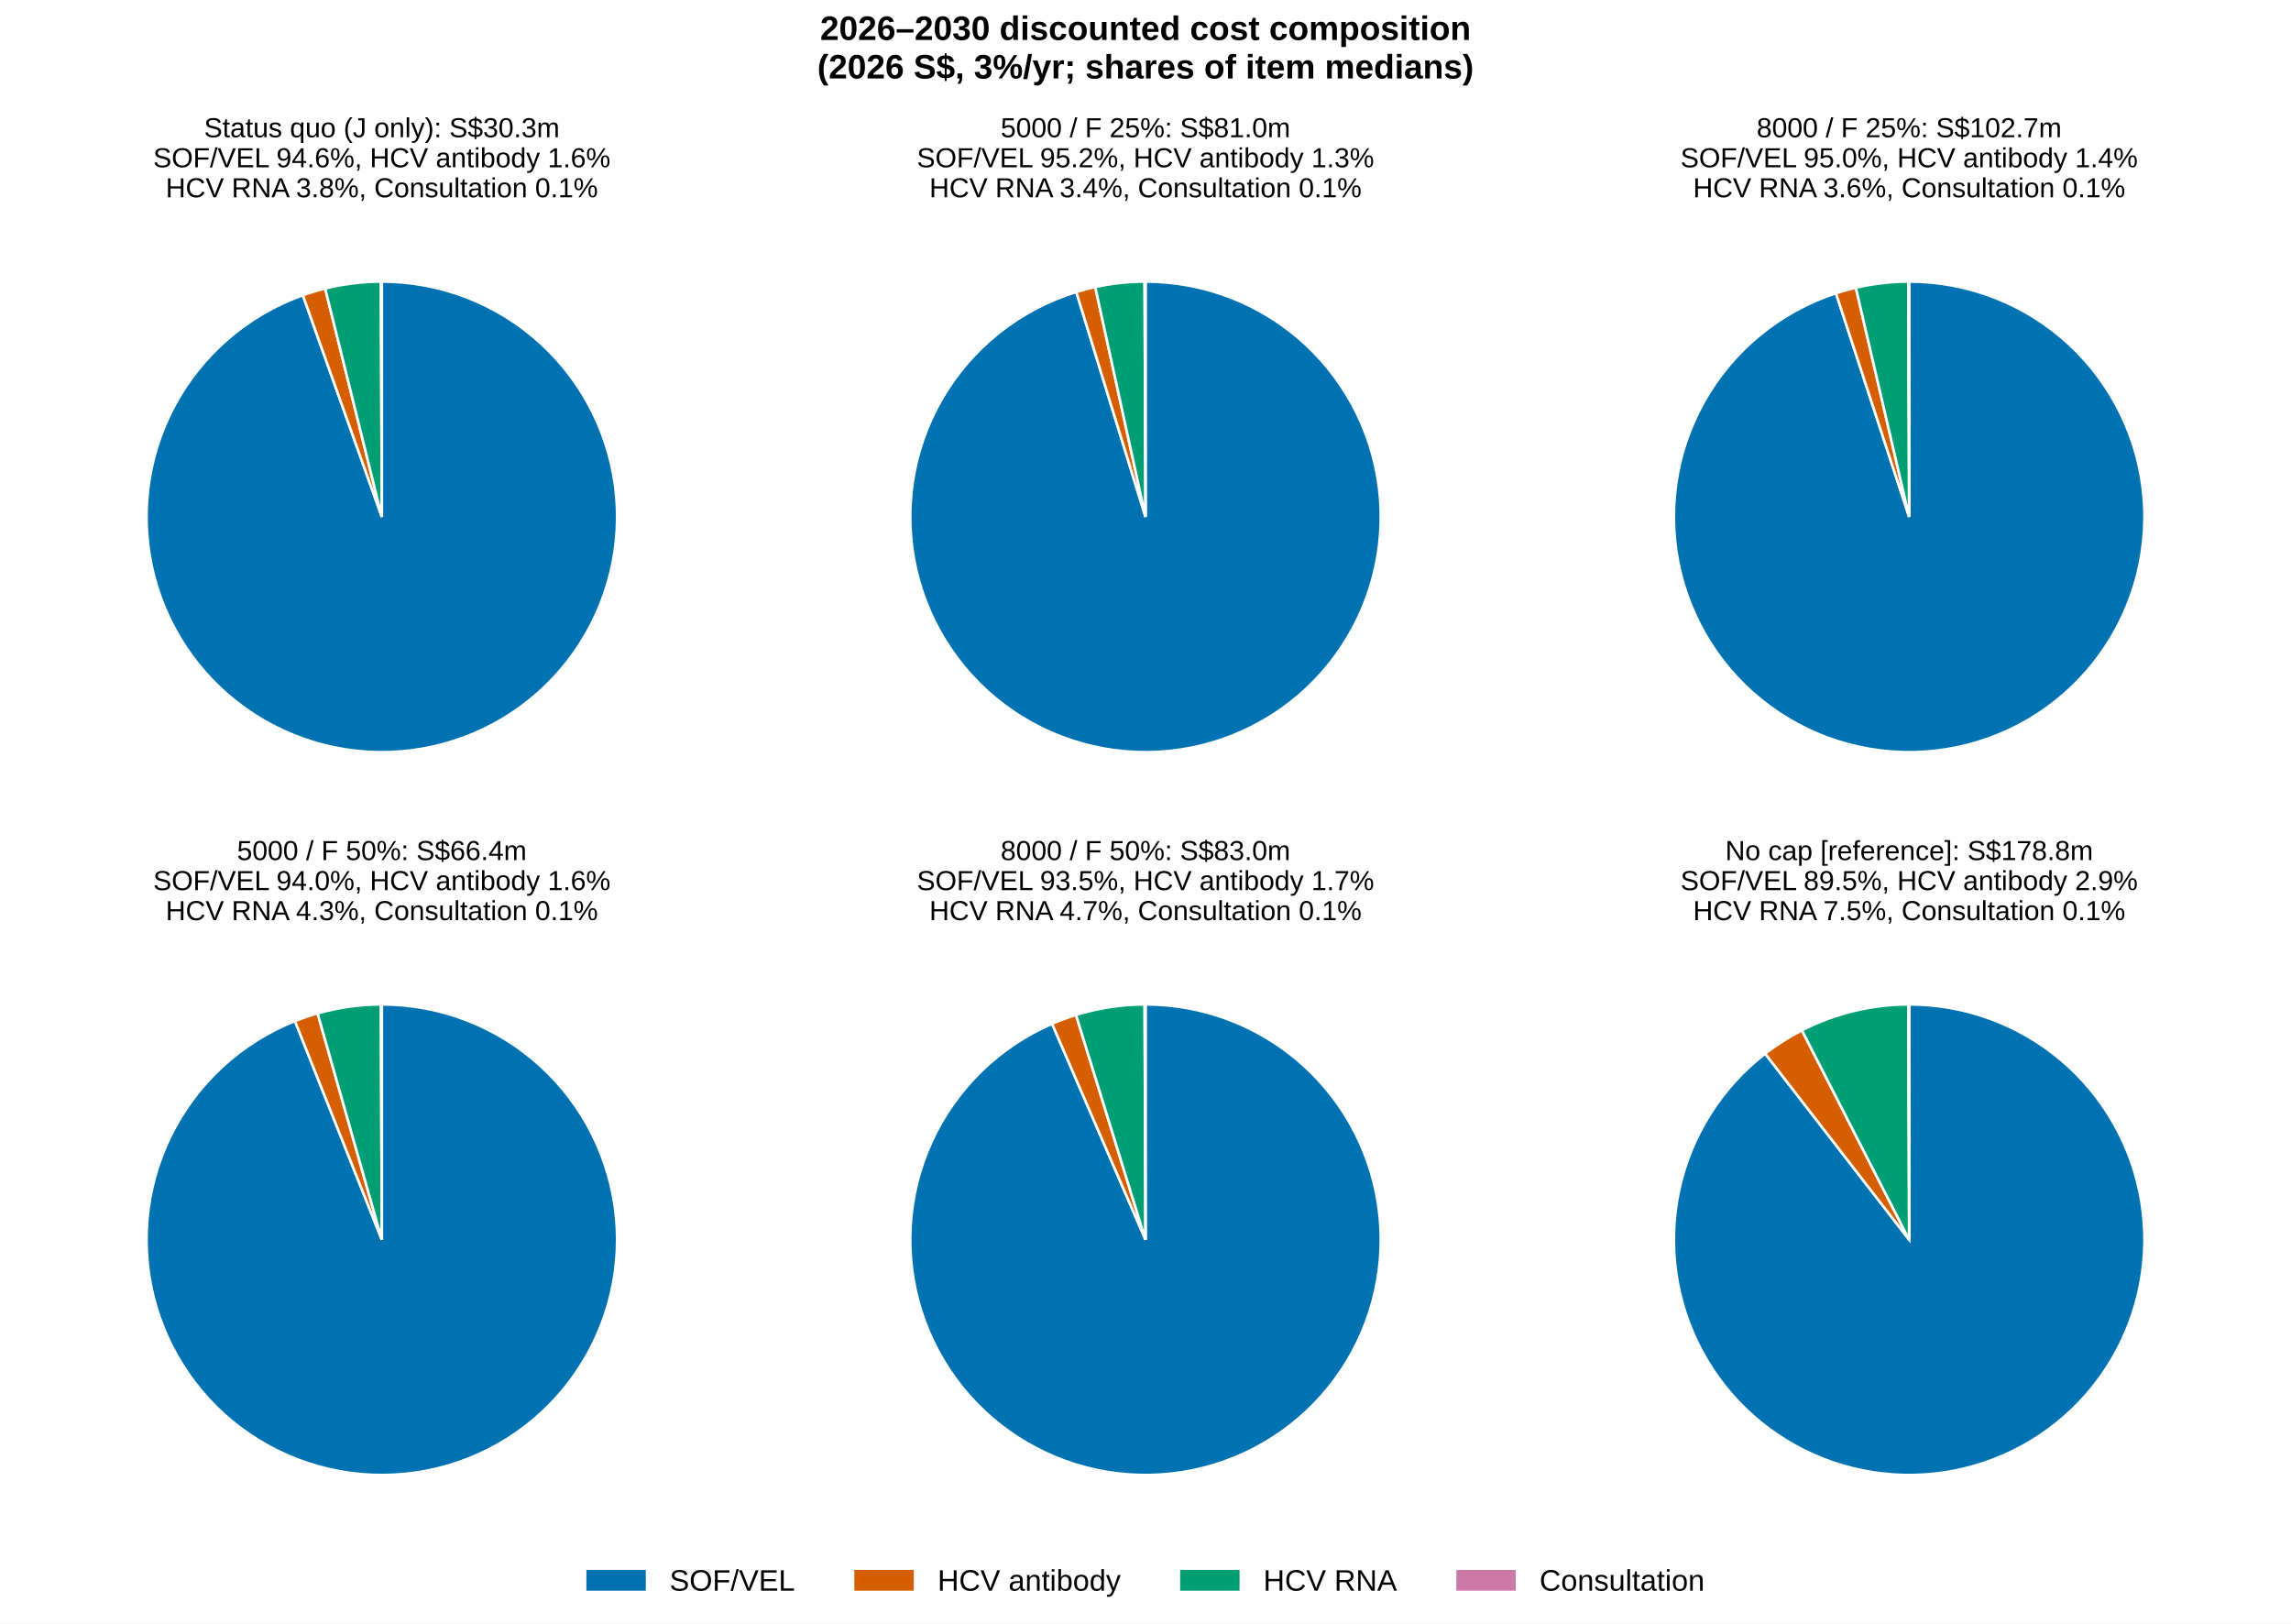
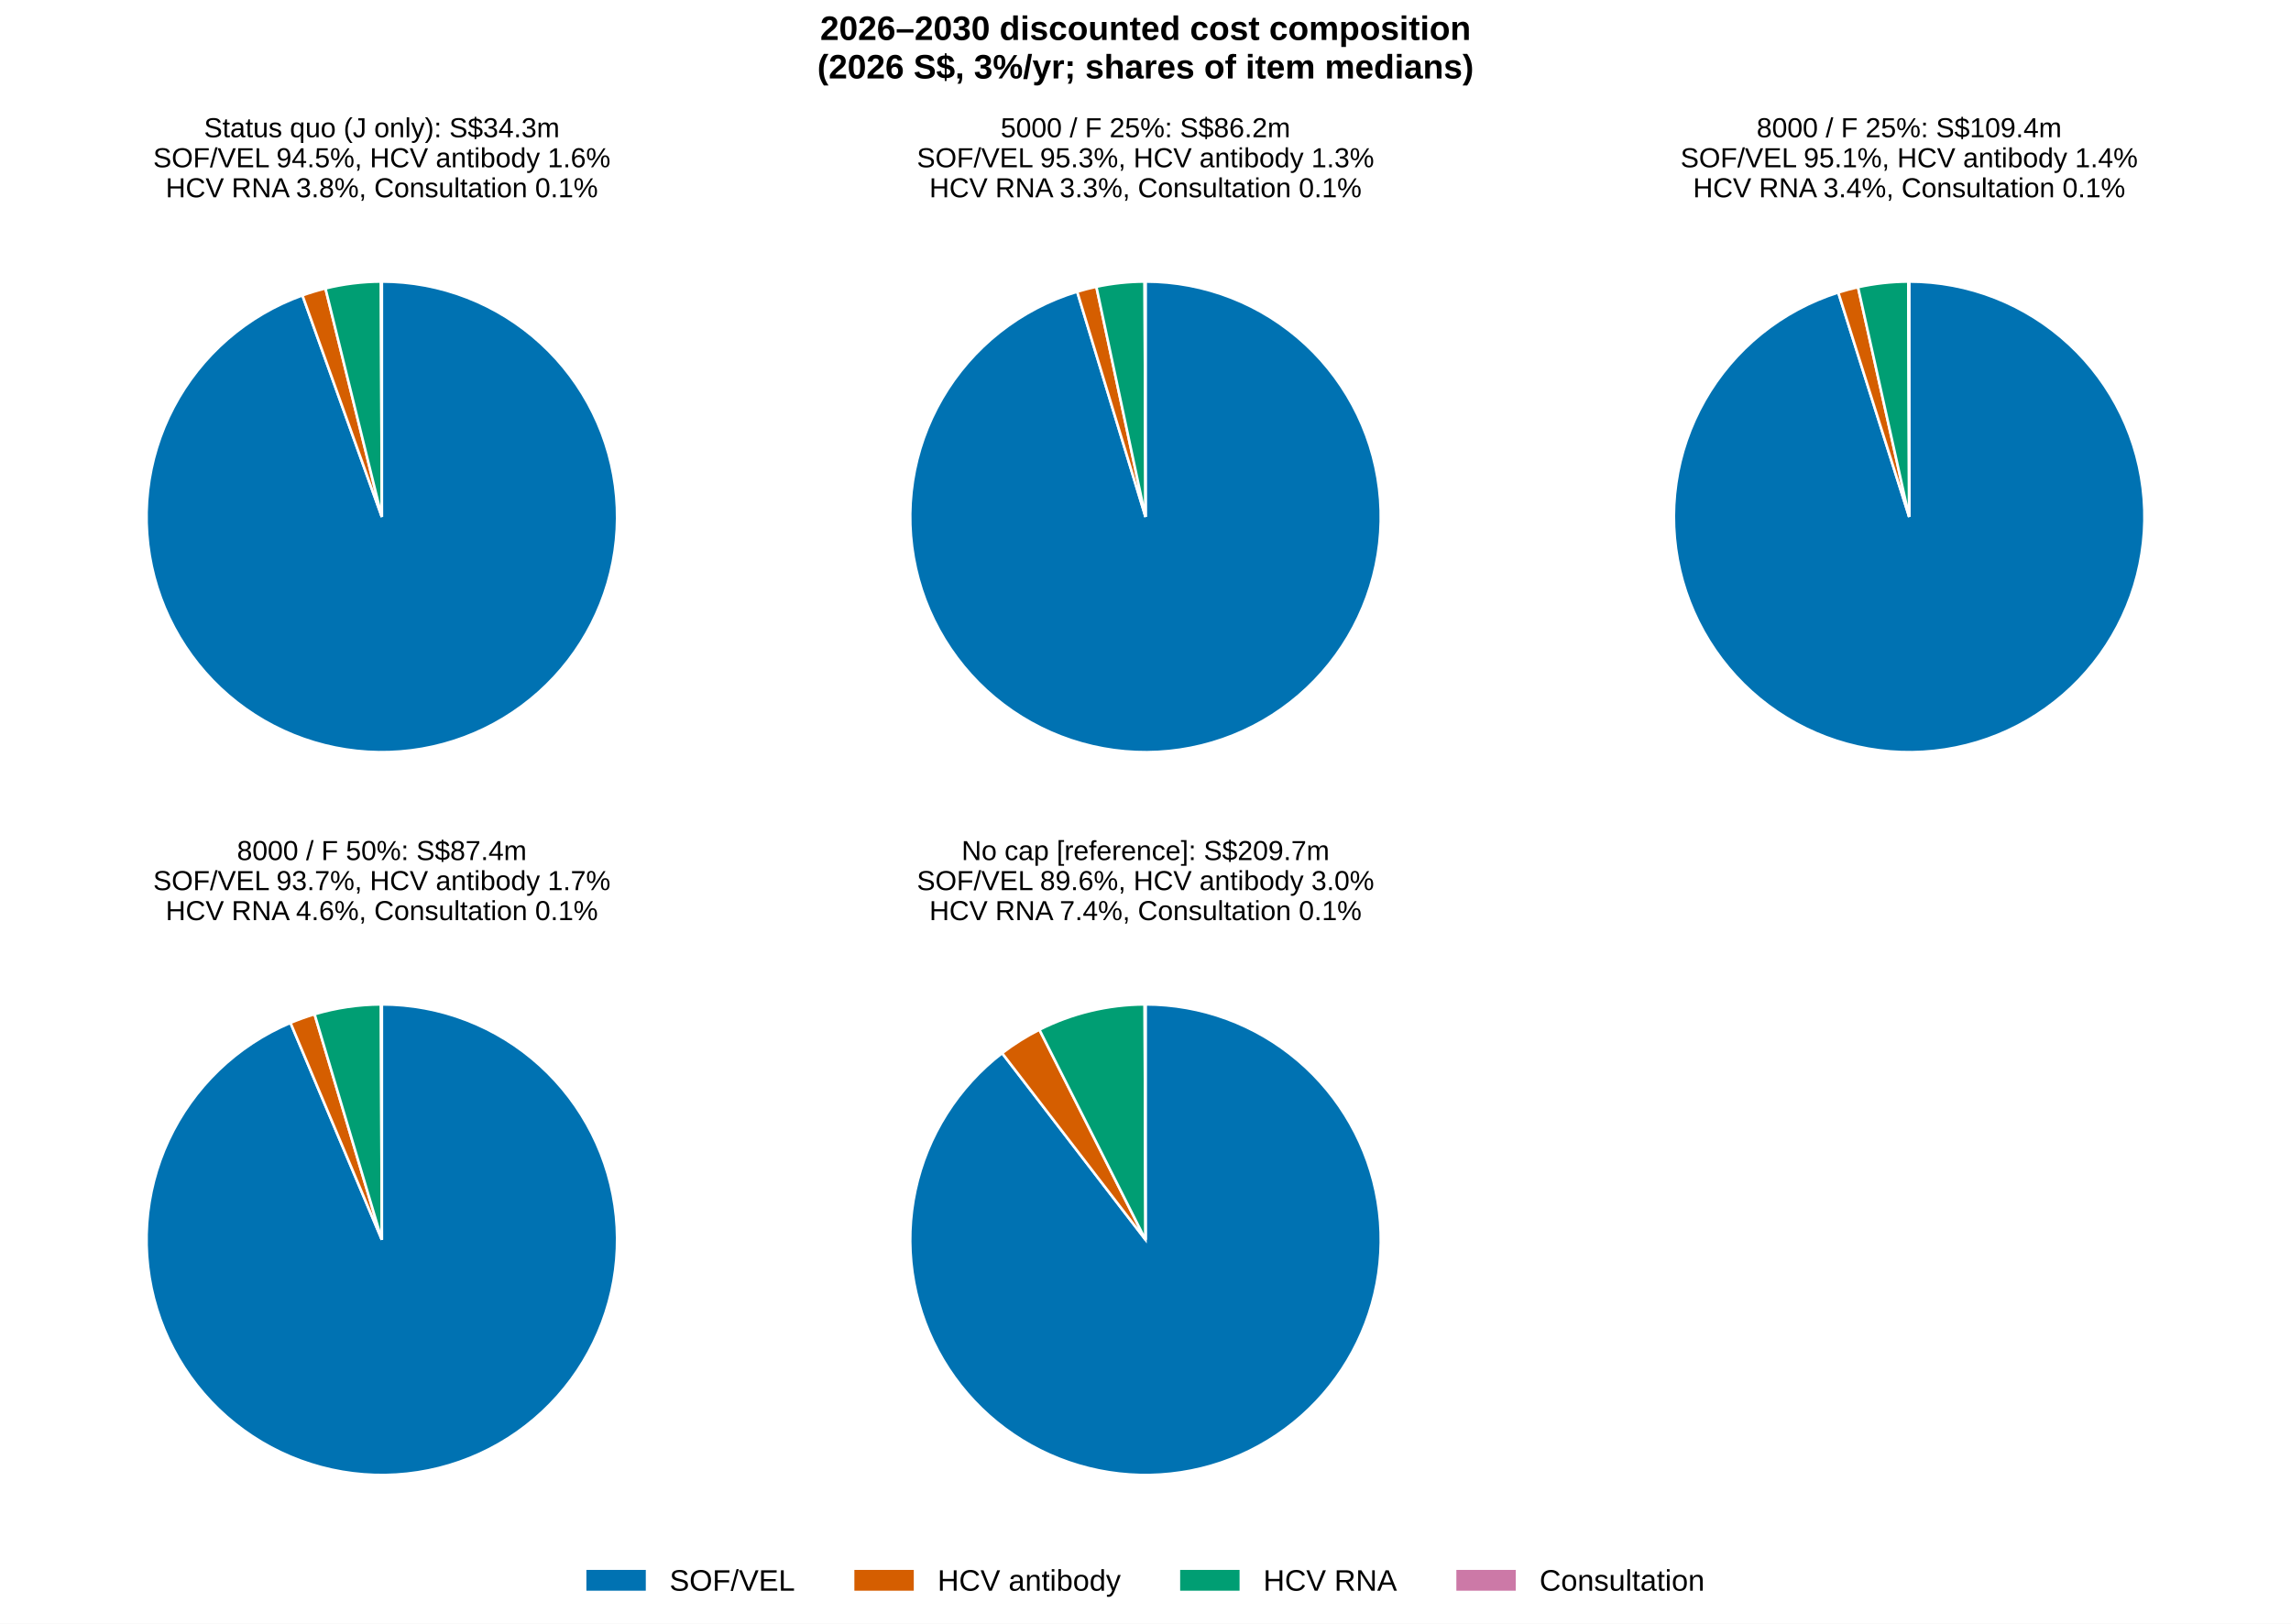
<svg xmlns="http://www.w3.org/2000/svg" width="540pt" height="382.677pt" viewBox="0 0 540 382.677" version="1.1">
  <defs>
    <style type="text/css">*{stroke-linejoin: round; stroke-linecap: butt}</style>
  </defs>
  <g id="figure_1">
    <g id="patch_1">
      <path d="M 0 382.677  L 540 382.677  L 540 0  L 0 0  z " style="fill: #ffffff" />
    </g>
    <g id="axes_1">
      <g id="matplotlib.axis_1" />
      <g id="matplotlib.axis_2" />
      <g id="patch_2">
-         <path d="M 71.382 69.582  C 64.898 71.893 58.901 75.391 53.697 79.897  C 48.494 84.403 44.174 89.839 40.96 95.926  C 37.746 102.012 35.693 108.645 34.907 115.483  C 34.12 122.321 34.614 129.247 36.362 135.904  C 38.11 142.562 41.083 148.836 45.127 154.406  C 49.172 159.976 54.218 164.744 60.008 168.466  C 65.798 172.189 72.231 174.801 78.976 176.17  C 85.722 177.538 92.665 177.638 99.447 176.466  C 106.23 175.293 112.735 172.868 118.63 169.314  C 124.526 165.761 129.708 161.14 133.912 155.69  C 138.116 150.24 141.268 144.054 143.208 137.449  C 145.148 130.845 145.842 123.937 145.253 117.079  C 144.665 110.221 142.805 103.532 139.768 97.355  C 136.731 91.177 132.571 85.619 127.5 80.965  C 122.429 76.31 116.535 72.64 110.121 70.143  C 103.707 67.645 96.883 66.364 90 66.364  L 90 121.82  z " style="fill: #0072b2; stroke: #ffffff; stroke-width: 0.6; stroke-linejoin: miter" />
+         <path d="M 71.291 69.615  C 64.813 71.936 58.824 75.443 53.629 79.956  C 48.434 84.469 44.125 89.91 40.921 96  C 37.717 102.09 35.675 108.724 34.898 115.561  C 34.121 122.398 34.624 129.321 36.38 135.974  C 38.137 142.628 41.116 148.896 45.166 154.459  C 49.216 160.023 54.267 164.784 60.059 168.499  C 65.851 172.214 72.284 174.819 79.03 176.18  C 85.775 177.542 92.715 177.636 99.495 176.457  C 106.274 175.279 112.776 172.85 118.667 169.292  C 124.557 165.735 129.735 161.113 133.934 155.661  C 138.133 150.21 141.281 144.024 143.217 137.421  C 145.153 130.817 145.843 123.911 145.251 117.055  C 144.66 110.199 142.798 103.513 139.76 97.338  C 136.722 91.164 132.562 85.608 127.491 80.956  C 122.421 76.304 116.528 72.636 110.115 70.14  C 103.703 67.644 96.881 66.364 90 66.364  L 90 121.82  z " style="fill: #0072b2; stroke: #ffffff; stroke-width: 0.6; stroke-linejoin: miter" />
      </g>
      <g id="patch_3">
-         <path d="M 76.648 67.995  C 75.758 68.216 74.873 68.459 73.995 68.723  C 73.117 68.988 72.246 69.274 71.382 69.582  L 90 121.82  z " style="fill: #d55e00; stroke: #ffffff; stroke-width: 0.6; stroke-linejoin: miter" />
+         <path d="M 76.713 67.979  C 75.797 68.205 74.886 68.455 73.981 68.727  C 73.077 69 72.18 69.296 71.291 69.615  L 90 121.82  z " style="fill: #d55e00; stroke: #ffffff; stroke-width: 0.6; stroke-linejoin: miter" />
      </g>
      <g id="patch_4">
-         <path d="M 89.796 66.364  C 87.582 66.372 85.37 66.513 83.173 66.785  C 80.976 67.058 78.797 67.462 76.648 67.995  L 90 121.82  z " style="fill: #009e73; stroke: #ffffff; stroke-width: 0.6; stroke-linejoin: miter" />
+         <path d="M 89.796 66.364  C 87.593 66.372 85.393 66.511 83.207 66.781  C 81.02 67.051 78.852 67.451 76.713 67.979  L 90 121.82  z " style="fill: #009e73; stroke: #ffffff; stroke-width: 0.6; stroke-linejoin: miter" />
      </g>
      <g id="patch_5">
        <path d="M 90 66.364  C 89.966 66.364 89.932 66.364 89.898 66.364  C 89.864 66.364 89.83 66.364 89.796 66.364  L 90 121.82  z " style="fill: #cc79a7; stroke: #ffffff; stroke-width: 0.6; stroke-linejoin: miter" />
      </g>
      <g id="text_1">
-         <text style="font-size: 6.5px; font-family: 'Arial', 'Helvetica', 'DejaVu Sans', sans-serif" transform="translate(48.09227 32.34657)">Status quo (J only): S$30.3m</text>
-         <text style="font-size: 6.5px; font-family: 'Arial', 'Helvetica', 'DejaVu Sans', sans-serif" transform="translate(36.1084 39.42485)">SOF/VEL 94.6%, HCV antibody 1.6%</text>
+         <text style="font-size: 6.5px; font-family: 'Arial', 'Helvetica', 'DejaVu Sans', sans-serif" transform="translate(48.09227 32.34657)">Status quo (J only): S$34.3m</text>
+         <text style="font-size: 6.5px; font-family: 'Arial', 'Helvetica', 'DejaVu Sans', sans-serif" transform="translate(36.1084 39.42485)">SOF/VEL 94.5%, HCV antibody 1.6%</text>
        <text style="font-size: 6.5px; font-family: 'Arial', 'Helvetica', 'DejaVu Sans', sans-serif" transform="translate(39.0598 46.49944)">HCV RNA 3.8%, Consultation 0.1%</text>
      </g>
    </g>
    <g id="axes_2">
      <g id="matplotlib.axis_3" />
      <g id="matplotlib.axis_4" />
      <g id="patch_6">
-         <path d="M 253.691 68.816  C 247.063 70.855 240.876 74.12 235.452 78.44  C 230.027 82.76 225.461 88.059 221.99 94.063  C 218.519 100.066 216.205 106.667 215.168 113.524  C 214.13 120.38 214.388 127.371 215.928 134.132  C 217.467 140.893 220.261 147.306 224.165 153.038  C 228.068 158.769 233.013 163.718 238.74 167.627  C 244.468 171.535 250.879 174.335 257.639 175.881  C 264.399 177.427 271.389 177.691 278.246 176.66  C 285.104 175.629 291.707 173.32 297.714 169.855  C 303.72 166.39 309.024 161.828 313.349 156.408  C 317.674 150.987 320.944 144.803 322.989 138.177  C 325.034 131.552 325.819 124.6 325.302 117.685  C 324.785 110.77 322.976 104.013 319.968 97.765  C 316.96 91.517 312.806 85.888 307.723 81.171  C 302.641 76.454 296.718 72.732 290.263 70.198  C 283.808 67.664 276.934 66.364 270 66.364  L 270 121.82  z " style="fill: #0072b2; stroke: #ffffff; stroke-width: 0.6; stroke-linejoin: miter" />
+         <path d="M 253.902 68.751  C 247.262 70.766 241.058 74.009 235.614 78.311  C 230.17 82.614 225.581 87.9 222.087 93.895  C 218.593 99.891 216.255 106.489 215.195 113.346  C 214.135 120.204 214.371 127.2 215.891 133.97  C 217.411 140.741 220.189 147.166 224.08 152.912  C 227.97 158.658 232.905 163.623 238.626 167.549  C 244.348 171.474 250.757 174.291 257.518 175.853  C 264.279 177.415 271.273 177.694 278.137 176.676  C 285.001 175.658 291.613 173.36 297.63 169.903  C 303.646 166.446 308.961 161.89 313.297 156.472  C 317.633 151.055 320.914 144.871 322.969 138.243  C 325.024 131.616 325.817 124.661 325.306 117.74  C 324.796 110.82 322.991 104.057 319.986 97.802  C 316.98 91.548 312.828 85.912 307.744 81.19  C 302.66 76.467 296.734 72.74 290.276 70.203  C 283.817 67.666 276.939 66.364 270 66.364  L 270 121.82  z " style="fill: #0072b2; stroke: #ffffff; stroke-width: 0.6; stroke-linejoin: miter" />
      </g>
      <g id="patch_7">
-         <path d="M 258.158 67.643  C 257.405 67.807 256.657 67.987 255.912 68.183  C 255.167 68.378 254.427 68.59 253.691 68.816  L 270 121.82  z " style="fill: #d55e00; stroke: #ffffff; stroke-width: 0.6; stroke-linejoin: miter" />
+         <path d="M 258.421 67.586  C 257.66 67.748 256.902 67.927 256.149 68.121  C 255.396 68.315 254.647 68.526 253.902 68.751  L 270 121.82  z " style="fill: #d55e00; stroke: #ffffff; stroke-width: 0.6; stroke-linejoin: miter" />
      </g>
      <g id="patch_8">
-         <path d="M 269.795 66.364  C 267.839 66.371 265.886 66.482 263.942 66.695  C 261.999 66.909 260.068 67.225 258.158 67.643  L 270 121.82  z " style="fill: #009e73; stroke: #ffffff; stroke-width: 0.6; stroke-linejoin: miter" />
+         <path d="M 269.795 66.364  C 267.884 66.371 265.975 66.477 264.076 66.681  C 262.176 66.885 260.289 67.187 258.421 67.586  L 270 121.82  z " style="fill: #009e73; stroke: #ffffff; stroke-width: 0.6; stroke-linejoin: miter" />
      </g>
      <g id="patch_9">
        <path d="M 270 66.364  C 269.966 66.364 269.932 66.364 269.897 66.364  C 269.863 66.364 269.829 66.364 269.795 66.364  L 270 121.82  z " style="fill: #cc79a7; stroke: #ffffff; stroke-width: 0.6; stroke-linejoin: miter" />
      </g>
      <g id="text_2">
-         <text style="font-size: 6.5px; font-family: 'Arial', 'Helvetica', 'DejaVu Sans', sans-serif" transform="translate(235.8567 32.3467)">5000 / F 25%: S$81.0m</text>
-         <text style="font-size: 6.5px; font-family: 'Arial', 'Helvetica', 'DejaVu Sans', sans-serif" transform="translate(216.1084 39.42485)">SOF/VEL 95.2%, HCV antibody 1.3%</text>
-         <text style="font-size: 6.5px; font-family: 'Arial', 'Helvetica', 'DejaVu Sans', sans-serif" transform="translate(219.0598 46.49944)">HCV RNA 3.4%, Consultation 0.1%</text>
+         <text style="font-size: 6.5px; font-family: 'Arial', 'Helvetica', 'DejaVu Sans', sans-serif" transform="translate(235.8567 32.3467)">5000 / F 25%: S$86.2m</text>
+         <text style="font-size: 6.5px; font-family: 'Arial', 'Helvetica', 'DejaVu Sans', sans-serif" transform="translate(216.1084 39.42485)">SOF/VEL 95.3%, HCV antibody 1.3%</text>
+         <text style="font-size: 6.5px; font-family: 'Arial', 'Helvetica', 'DejaVu Sans', sans-serif" transform="translate(219.0598 46.49944)">HCV RNA 3.3%, Consultation 0.1%</text>
      </g>
    </g>
    <g id="axes_3">
      <g id="matplotlib.axis_5" />
      <g id="matplotlib.axis_6" />
      <g id="patch_10">
-         <path d="M 432.749 69.115  C 426.179 71.266 420.068 74.626 414.732 79.023  C 409.397 83.42 404.93 88.776 401.563 94.814  C 398.197 100.853 395.989 107.468 395.053 114.318  C 394.118 121.168 394.472 128.133 396.097 134.853  C 397.722 141.573 400.589 147.931 404.551 153.597  C 408.512 159.263 413.499 164.138 419.252 167.972  C 425.006 171.805 431.426 174.529 438.181 176.002  C 444.936 177.476 451.907 177.673 458.734 176.584  C 465.562 175.495 472.126 173.139 478.087 169.638  C 484.048 166.136 489.303 161.55 493.579 156.117  C 497.854 150.685 501.077 144.5 503.079 137.882  C 505.082 131.265 505.829 124.331 505.283 117.439  C 504.737 110.547 502.907 103.817 499.887 97.598  C 496.867 91.379 492.711 85.779 487.633 81.087  C 482.555 76.395 476.644 72.694 470.205 70.175  C 463.767 67.656 456.914 66.364 450 66.364  L 450 121.82  z " style="fill: #0072b2; stroke: #ffffff; stroke-width: 0.6; stroke-linejoin: miter" />
+         <path d="M 433.297 68.939  C 426.693 71.025 420.538 74.329 415.15 78.682  C 409.763 83.034 405.238 88.357 401.811 94.375  C 398.383 100.394 396.113 107.001 395.119 113.855  C 394.124 120.709 394.422 127.689 395.997 134.433  C 397.572 141.178 400.397 147.567 404.325 153.272  C 408.253 158.976 413.215 163.894 418.954 167.771  C 424.692 171.649 431.107 174.417 437.865 175.932  C 444.623 177.448 451.605 177.684 458.45 176.629  C 465.295 175.573 471.882 173.245 477.87 169.765  C 483.857 166.284 489.14 161.712 493.445 156.287  C 497.749 150.861 500.999 144.677 503.027 138.054  C 505.054 131.432 505.823 124.488 505.294 117.582  C 504.765 110.677 502.947 103.931 499.934 97.695  C 496.921 91.459 492.767 85.842 487.686 81.136  C 482.605 76.429 476.687 72.716 470.239 70.188  C 463.791 67.661 456.926 66.364 450 66.364  L 450 121.82  z " style="fill: #0072b2; stroke: #ffffff; stroke-width: 0.6; stroke-linejoin: miter" />
      </g>
      <g id="patch_11">
-         <path d="M 437.432 67.806  C 436.643 67.99 435.857 68.191 435.076 68.409  C 434.296 68.627 433.52 68.863 432.749 69.115  L 450 121.82  z " style="fill: #d55e00; stroke: #ffffff; stroke-width: 0.6; stroke-linejoin: miter" />
+         <path d="M 437.947 67.689  C 437.164 67.864 436.384 68.055 435.609 68.263  C 434.833 68.472 434.063 68.697 433.297 68.939  L 450 121.82  z " style="fill: #d55e00; stroke: #ffffff; stroke-width: 0.6; stroke-linejoin: miter" />
      </g>
      <g id="patch_12">
-         <path d="M 449.795 66.364  C 447.716 66.372 445.639 66.496 443.573 66.737  C 441.508 66.978 439.458 67.335 437.432 67.806  L 450 121.82  z " style="fill: #009e73; stroke: #ffffff; stroke-width: 0.6; stroke-linejoin: miter" />
+         <path d="M 449.795 66.364  C 447.804 66.371 445.814 66.486 443.835 66.707  C 441.856 66.929 439.891 67.256 437.947 67.689  L 450 121.82  z " style="fill: #009e73; stroke: #ffffff; stroke-width: 0.6; stroke-linejoin: miter" />
      </g>
      <g id="patch_13">
-         <path d="M 450 66.364  C 449.966 66.364 449.932 66.364 449.898 66.364  C 449.864 66.364 449.829 66.364 449.795 66.364  L 450 121.82  z " style="fill: #cc79a7; stroke: #ffffff; stroke-width: 0.6; stroke-linejoin: miter" />
+         <path d="M 450 66.364  C 449.966 66.364 449.932 66.364 449.897 66.364  C 449.863 66.364 449.829 66.364 449.795 66.364  L 450 121.82  z " style="fill: #cc79a7; stroke: #ffffff; stroke-width: 0.6; stroke-linejoin: miter" />
      </g>
      <g id="text_3">
-         <text style="font-size: 6.5px; font-family: 'Arial', 'Helvetica', 'DejaVu Sans', sans-serif" transform="translate(414.0494 32.3467)">8000 / F 25%: S$102.7m</text>
-         <text style="font-size: 6.5px; font-family: 'Arial', 'Helvetica', 'DejaVu Sans', sans-serif" transform="translate(396.1084 39.42485)">SOF/VEL 95.0%, HCV antibody 1.4%</text>
-         <text style="font-size: 6.5px; font-family: 'Arial', 'Helvetica', 'DejaVu Sans', sans-serif" transform="translate(399.0598 46.49944)">HCV RNA 3.6%, Consultation 0.1%</text>
+         <text style="font-size: 6.5px; font-family: 'Arial', 'Helvetica', 'DejaVu Sans', sans-serif" transform="translate(414.0494 32.3467)">8000 / F 25%: S$109.4m</text>
+         <text style="font-size: 6.5px; font-family: 'Arial', 'Helvetica', 'DejaVu Sans', sans-serif" transform="translate(396.1084 39.42485)">SOF/VEL 95.1%, HCV antibody 1.4%</text>
+         <text style="font-size: 6.5px; font-family: 'Arial', 'Helvetica', 'DejaVu Sans', sans-serif" transform="translate(399.0598 46.49944)">HCV RNA 3.4%, Consultation 0.1%</text>
      </g>
    </g>
    <g id="axes_4">
      <g id="matplotlib.axis_7" />
      <g id="matplotlib.axis_8" />
      <g id="patch_14">
-         <path d="M 69.524 240.645  C 63.166 243.171 57.33 246.852 52.311 251.501  C 47.292 256.151 43.177 261.69 40.173 267.837  C 37.17 273.984 35.33 280.634 34.746 287.451  C 34.162 294.267 34.845 301.133 36.759 307.702  C 38.674 314.27 41.788 320.428 45.943 325.863  C 50.098 331.298 55.223 335.918 61.059 339.488  C 66.895 343.059 73.342 345.519 80.073 346.743  C 86.804 347.968 93.704 347.936 100.424 346.65  C 107.143 345.364 113.567 342.846 119.371 339.223  C 125.174 335.599 130.257 330.933 134.362 325.46  C 138.468 319.987 141.525 313.801 143.38 307.216  C 145.235 300.63 145.855 293.758 145.209 286.947  C 144.563 280.136 142.662 273.503 139.603 267.384  C 136.543 261.264 132.378 255.763 127.317 251.16  C 122.256 246.556 116.386 242.928 110.005 240.46  C 103.625 237.992 96.842 236.726 90 236.726  L 90 292.183  z " style="fill: #0072b2; stroke: #ffffff; stroke-width: 0.6; stroke-linejoin: miter" />
+         <path d="M 68.476 241.073  C 62.193 243.72 56.451 247.502 51.539 252.23  C 46.627 256.959 42.63 262.552 39.746 268.731  C 36.863 274.909 35.144 281.566 34.675 288.368  C 34.206 295.169 34.995 302 37.003 308.515  C 39.011 315.03 42.203 321.12 46.42 326.478  C 50.636 331.836 55.804 336.37 61.665 339.854  C 67.526 343.337 73.979 345.71 80.7 346.854  C 87.422 347.997 94.296 347.891 100.979 346.541  C 107.662 345.191 114.039 342.621 119.79 338.958  C 125.54 335.296 130.567 330.604 134.616 325.119  C 138.665 319.634 141.668 313.449 143.475 306.875  C 145.281 300.301 145.86 293.45 145.181 286.666  C 144.503 279.882 142.58 273.28 139.507 267.194  C 136.435 261.108 132.267 255.639 127.212 251.065  C 122.157 246.49 116.301 242.886 109.939 240.435  C 103.578 237.983 96.818 236.726 90 236.726  L 90 292.183  z " style="fill: #0072b2; stroke: #ffffff; stroke-width: 0.6; stroke-linejoin: miter" />
      </g>
      <g id="patch_15">
-         <path d="M 74.863 238.832  C 73.959 239.088 73.061 239.368 72.171 239.67  C 71.28 239.973 70.398 240.298 69.524 240.645  L 90 292.183  z " style="fill: #d55e00; stroke: #ffffff; stroke-width: 0.6; stroke-linejoin: miter" />
+         <path d="M 74.147 239.04  C 73.184 239.328 72.229 239.641 71.284 239.98  C 70.338 240.319 69.402 240.684 68.476 241.073  L 90 292.183  z " style="fill: #d55e00; stroke: #ffffff; stroke-width: 0.6; stroke-linejoin: miter" />
      </g>
      <g id="patch_16">
-         <path d="M 89.797 236.726  C 87.275 236.736 84.756 236.917 82.259 237.269  C 79.761 237.621 77.29 238.143 74.863 238.832  L 90 292.183  z " style="fill: #009e73; stroke: #ffffff; stroke-width: 0.6; stroke-linejoin: miter" />
+         <path d="M 89.798 236.726  C 87.151 236.736 84.508 236.935 81.889 237.322  C 79.271 237.71 76.683 238.284 74.147 239.04  L 90 292.183  z " style="fill: #009e73; stroke: #ffffff; stroke-width: 0.6; stroke-linejoin: miter" />
      </g>
      <g id="patch_17">
-         <path d="M 90 236.726  C 89.966 236.726 89.932 236.726 89.899 236.726  C 89.865 236.726 89.831 236.726 89.797 236.726  L 90 292.183  z " style="fill: #cc79a7; stroke: #ffffff; stroke-width: 0.6; stroke-linejoin: miter" />
+         <path d="M 90 236.726  C 89.966 236.726 89.933 236.726 89.899 236.726  C 89.865 236.726 89.832 236.726 89.798 236.726  L 90 292.183  z " style="fill: #cc79a7; stroke: #ffffff; stroke-width: 0.6; stroke-linejoin: miter" />
      </g>
      <g id="text_4">
-         <text style="font-size: 6.5px; font-family: 'Arial', 'Helvetica', 'DejaVu Sans', sans-serif" transform="translate(55.85672 202.7093)">5000 / F 50%: S$66.4m</text>
-         <text style="font-size: 6.5px; font-family: 'Arial', 'Helvetica', 'DejaVu Sans', sans-serif" transform="translate(36.1084 209.7874)">SOF/VEL 94.0%, HCV antibody 1.6%</text>
-         <text style="font-size: 6.5px; font-family: 'Arial', 'Helvetica', 'DejaVu Sans', sans-serif" transform="translate(39.0598 216.862)">HCV RNA 4.3%, Consultation 0.1%</text>
+         <text style="font-size: 6.5px; font-family: 'Arial', 'Helvetica', 'DejaVu Sans', sans-serif" transform="translate(55.85672 202.7093)">8000 / F 50%: S$87.4m</text>
+         <text style="font-size: 6.5px; font-family: 'Arial', 'Helvetica', 'DejaVu Sans', sans-serif" transform="translate(36.1084 209.7874)">SOF/VEL 93.7%, HCV antibody 1.7%</text>
+         <text style="font-size: 6.5px; font-family: 'Arial', 'Helvetica', 'DejaVu Sans', sans-serif" transform="translate(39.0598 216.862)">HCV RNA 4.6%, Consultation 0.1%</text>
      </g>
    </g>
    <g id="axes_5">
      <g id="matplotlib.axis_9" />
      <g id="matplotlib.axis_10" />
      <g id="patch_18">
-         <path d="M 247.981 241.285  C 241.734 243.987 236.038 247.817 231.177 252.582  C 226.317 257.347 222.375 262.966 219.549 269.158  C 216.723 275.351 215.061 282.01 214.647 288.804  C 214.232 295.598 215.072 302.411 217.124 308.9  C 219.175 315.39 222.405 321.447 226.65 326.768  C 230.895 332.089 236.083 336.583 241.955 340.025  C 247.827 343.467 254.283 345.799 260.999 346.904  C 267.715 348.008 274.578 347.867 281.243 346.487  C 287.908 345.107 294.263 342.512 299.988 338.831  C 305.714 335.151 310.713 330.447 314.736 324.957  C 318.758 319.466 321.736 313.281 323.519 306.713  C 325.302 300.144 325.861 293.303 325.168 286.532  C 324.474 279.761 322.54 273.175 319.462 267.104  C 316.384 261.033 312.214 255.581 307.162 251.019  C 302.11 246.458 296.261 242.866 289.908 240.423  C 283.555 237.979 276.807 236.726 270 236.726  L 270 292.183  z " style="fill: #0072b2; stroke: #ffffff; stroke-width: 0.6; stroke-linejoin: miter" />
+         <path d="M 236.21 248.209  C 231.041 252.181 226.612 257.034 223.128 262.544  C 219.644 268.053 217.159 274.135 215.786 280.508  C 214.414 286.88 214.176 293.446 215.083 299.901  C 215.991 306.357 218.029 312.602 221.105 318.35  C 224.181 324.097 228.247 329.258 233.115 333.594  C 237.983 337.93 243.577 341.373 249.641 343.767  C 255.705 346.16 262.143 347.465 268.66 347.623  C 275.178 347.78 281.672 346.787 287.844 344.69  C 294.016 342.592 299.771 339.423 304.842 335.327  C 309.914 331.231 314.224 326.273 317.574 320.681  C 320.924 315.088 323.262 308.949 324.48 302.544  C 325.698 296.14 325.777 289.571 324.714 283.14  C 323.651 276.708 321.462 270.514 318.248 264.842  C 315.034 259.17 310.845 254.109 305.874 249.892  C 300.903 245.675 295.227 242.368 289.107 240.122  C 282.987 237.876 276.519 236.726 270 236.726  L 270 292.183  z " style="fill: #0072b2; stroke: #ffffff; stroke-width: 0.6; stroke-linejoin: miter" />
      </g>
      <g id="patch_19">
-         <path d="M 253.617 239.201  C 252.659 239.497 251.71 239.819 250.771 240.167  C 249.831 240.514 248.901 240.887 247.981 241.285  L 270 292.183  z " style="fill: #d55e00; stroke: #ffffff; stroke-width: 0.6; stroke-linejoin: miter" />
+         <path d="M 244.996 242.683  C 243.449 243.464 241.94 244.317 240.474 245.24  C 239.007 246.163 237.584 247.153 236.21 248.209  L 270 292.183  z " style="fill: #d55e00; stroke: #ffffff; stroke-width: 0.6; stroke-linejoin: miter" />
      </g>
      <g id="patch_20">
-         <path d="M 269.798 236.726  C 267.059 236.736 264.324 236.949 261.616 237.364  C 258.908 237.778 256.234 238.392 253.617 239.201  L 270 292.183  z " style="fill: #009e73; stroke: #ffffff; stroke-width: 0.6; stroke-linejoin: miter" />
+         <path d="M 269.807 236.726  C 265.511 236.741 261.231 237.255 257.054 238.258  C 252.877 239.261 248.831 240.746 244.996 242.683  L 270 292.183  z " style="fill: #009e73; stroke: #ffffff; stroke-width: 0.6; stroke-linejoin: miter" />
      </g>
      <g id="patch_21">
-         <path d="M 270 236.726  C 269.966 236.726 269.933 236.726 269.899 236.726  C 269.866 236.726 269.832 236.726 269.798 236.726  L 270 292.183  z " style="fill: #cc79a7; stroke: #ffffff; stroke-width: 0.6; stroke-linejoin: miter" />
+         <path d="M 270 236.726  C 269.968 236.726 269.936 236.726 269.903 236.726  C 269.871 236.726 269.839 236.726 269.807 236.726  L 270 292.183  z " style="fill: #cc79a7; stroke: #ffffff; stroke-width: 0.6; stroke-linejoin: miter" />
      </g>
      <g id="text_5">
-         <text style="font-size: 6.5px; font-family: 'Arial', 'Helvetica', 'DejaVu Sans', sans-serif" transform="translate(235.8567 202.7093)">8000 / F 50%: S$83.0m</text>
-         <text style="font-size: 6.5px; font-family: 'Arial', 'Helvetica', 'DejaVu Sans', sans-serif" transform="translate(216.1084 209.7874)">SOF/VEL 93.5%, HCV antibody 1.7%</text>
-         <text style="font-size: 6.5px; font-family: 'Arial', 'Helvetica', 'DejaVu Sans', sans-serif" transform="translate(219.0598 216.862)">HCV RNA 4.7%, Consultation 0.1%</text>
+         <text style="font-size: 6.5px; font-family: 'Arial', 'Helvetica', 'DejaVu Sans', sans-serif" transform="translate(226.6455 202.7093)">No cap [reference]: S$209.7m</text>
+         <text style="font-size: 6.5px; font-family: 'Arial', 'Helvetica', 'DejaVu Sans', sans-serif" transform="translate(216.1084 209.7874)">SOF/VEL 89.6%, HCV antibody 3.0%</text>
+         <text style="font-size: 6.5px; font-family: 'Arial', 'Helvetica', 'DejaVu Sans', sans-serif" transform="translate(219.0598 216.862)">HCV RNA 7.4%, Consultation 0.1%</text>
      </g>
    </g>
-     <g id="axes_6">
-       <g id="matplotlib.axis_11" />
-       <g id="matplotlib.axis_12" />
-       <g id="patch_22">
-         <path d="M 416.053 248.33  C 410.902 252.318 406.493 257.183 403.029 262.701  C 399.566 268.219 397.102 274.304 395.75 280.677  C 394.399 287.05 394.181 293.612 395.106 300.061  C 396.032 306.509 398.086 312.745 401.176 318.481  C 404.265 324.216 408.341 329.363 413.217 333.684  C 418.092 338.005 423.691 341.434 429.756 343.812  C 435.822 346.19 442.259 347.481 448.772 347.625  C 455.285 347.77 461.773 346.765 467.938 344.658  C 474.102 342.551 479.848 339.373 484.91 335.272  C 489.972 331.171 494.272 326.21 497.612 320.617  C 500.952 315.023 503.281 308.885 504.491 302.484  C 505.701 296.082 505.774 289.517 504.706 283.091  C 503.638 276.664 501.446 270.476 498.23 264.81  C 495.014 259.144 490.825 254.089 485.855 249.876  C 480.885 245.664 475.212 242.361 469.095 240.117  C 462.979 237.874 456.515 236.726 450 236.726  L 450 292.183  z " style="fill: #0072b2; stroke: #ffffff; stroke-width: 0.6; stroke-linejoin: miter" />
-       </g>
-       <g id="patch_23">
-         <path d="M 424.716 242.825  C 423.191 243.606 421.703 244.458 420.257 245.377  C 418.811 246.296 417.408 247.281 416.053 248.33  L 450 292.183  z " style="fill: #d55e00; stroke: #ffffff; stroke-width: 0.6; stroke-linejoin: miter" />
-       </g>
-       <g id="patch_24">
-         <path d="M 449.807 236.726  C 445.459 236.742 441.127 237.268 436.902 238.295  C 432.676 239.322 428.586 240.843 424.716 242.825  L 450 292.183  z " style="fill: #009e73; stroke: #ffffff; stroke-width: 0.6; stroke-linejoin: miter" />
-       </g>
-       <g id="patch_25">
-         <path d="M 450 236.726  C 449.968 236.726 449.936 236.726 449.904 236.726  C 449.871 236.726 449.839 236.726 449.807 236.726  L 450 292.183  z " style="fill: #cc79a7; stroke: #ffffff; stroke-width: 0.6; stroke-linejoin: miter" />
-       </g>
-       <g id="text_6">
-         <text style="font-size: 6.5px; font-family: 'Arial', 'Helvetica', 'DejaVu Sans', sans-serif" transform="translate(406.6455 202.7093)">No cap [reference]: S$178.8m</text>
-         <text style="font-size: 6.5px; font-family: 'Arial', 'Helvetica', 'DejaVu Sans', sans-serif" transform="translate(396.1084 209.7874)">SOF/VEL 89.5%, HCV antibody 2.9%</text>
-         <text style="font-size: 6.5px; font-family: 'Arial', 'Helvetica', 'DejaVu Sans', sans-serif" transform="translate(399.0598 216.862)">HCV RNA 7.5%, Consultation 0.1%</text>
-       </g>
-     </g>
-     <g id="text_7">
+     <g id="text_6">
      <text style="font-weight: 700; font-size: 8px; font-family: 'Arial', 'Helvetica', 'DejaVu Sans', sans-serif" transform="translate(193.3156 9.424068)">2026–2030 discounted cost composition</text>
      <text style="font-weight: 700; font-size: 8px; font-family: 'Arial', 'Helvetica', 'DejaVu Sans', sans-serif" transform="translate(192.6375 18.49438)">(2026 S$, 3%/yr; shares of item medians)</text>
    </g>
    <g id="legend_1">
-       <g id="patch_26">
+       <g id="patch_22">
        <path d="M 138.216 374.904  L 152.216 374.904  L 152.216 370.004  L 138.216 370.004  z " style="fill: #0072b2" />
      </g>
-       <g id="text_8">
+       <g id="text_7">
        <text style="font-size: 7px; font-family: 'Arial', 'Helvetica', 'DejaVu Sans', sans-serif; text-anchor: start" x="157.816" y="374.904" transform="rotate(-0 157.8157 374.9039)">SOF/VEL</text>
      </g>
-       <g id="patch_27">
+       <g id="patch_23">
        <path d="M 201.381 374.904  L 215.381 374.904  L 215.381 370.004  L 201.381 370.004  z " style="fill: #d55e00" />
      </g>
-       <g id="text_9">
+       <g id="text_8">
        <text style="font-size: 7px; font-family: 'Arial', 'Helvetica', 'DejaVu Sans', sans-serif; text-anchor: start" x="220.981" y="374.904" transform="rotate(-0 220.9809 374.9039)">HCV antibody</text>
      </g>
-       <g id="patch_28">
+       <g id="patch_24">
        <path d="M 278.169 374.904  L 292.169 374.904  L 292.169 370.004  L 278.169 370.004  z " style="fill: #009e73" />
      </g>
-       <g id="text_10">
+       <g id="text_9">
        <text style="font-size: 7px; font-family: 'Arial', 'Helvetica', 'DejaVu Sans', sans-serif; text-anchor: start" x="297.769" y="374.904" transform="rotate(-0 297.7687 374.9039)">HCV RNA</text>
      </g>
-       <g id="patch_29">
+       <g id="patch_25">
        <path d="M 343.273 374.904  L 357.273 374.904  L 357.273 370.004  L 343.273 370.004  z " style="fill: #cc79a7" />
      </g>
-       <g id="text_11">
+       <g id="text_10">
        <text style="font-size: 7px; font-family: 'Arial', 'Helvetica', 'DejaVu Sans', sans-serif; text-anchor: start" x="362.873" y="374.904" transform="rotate(-0 362.873 374.9039)">Consultation</text>
      </g>
    </g>
  </g>
</svg>
